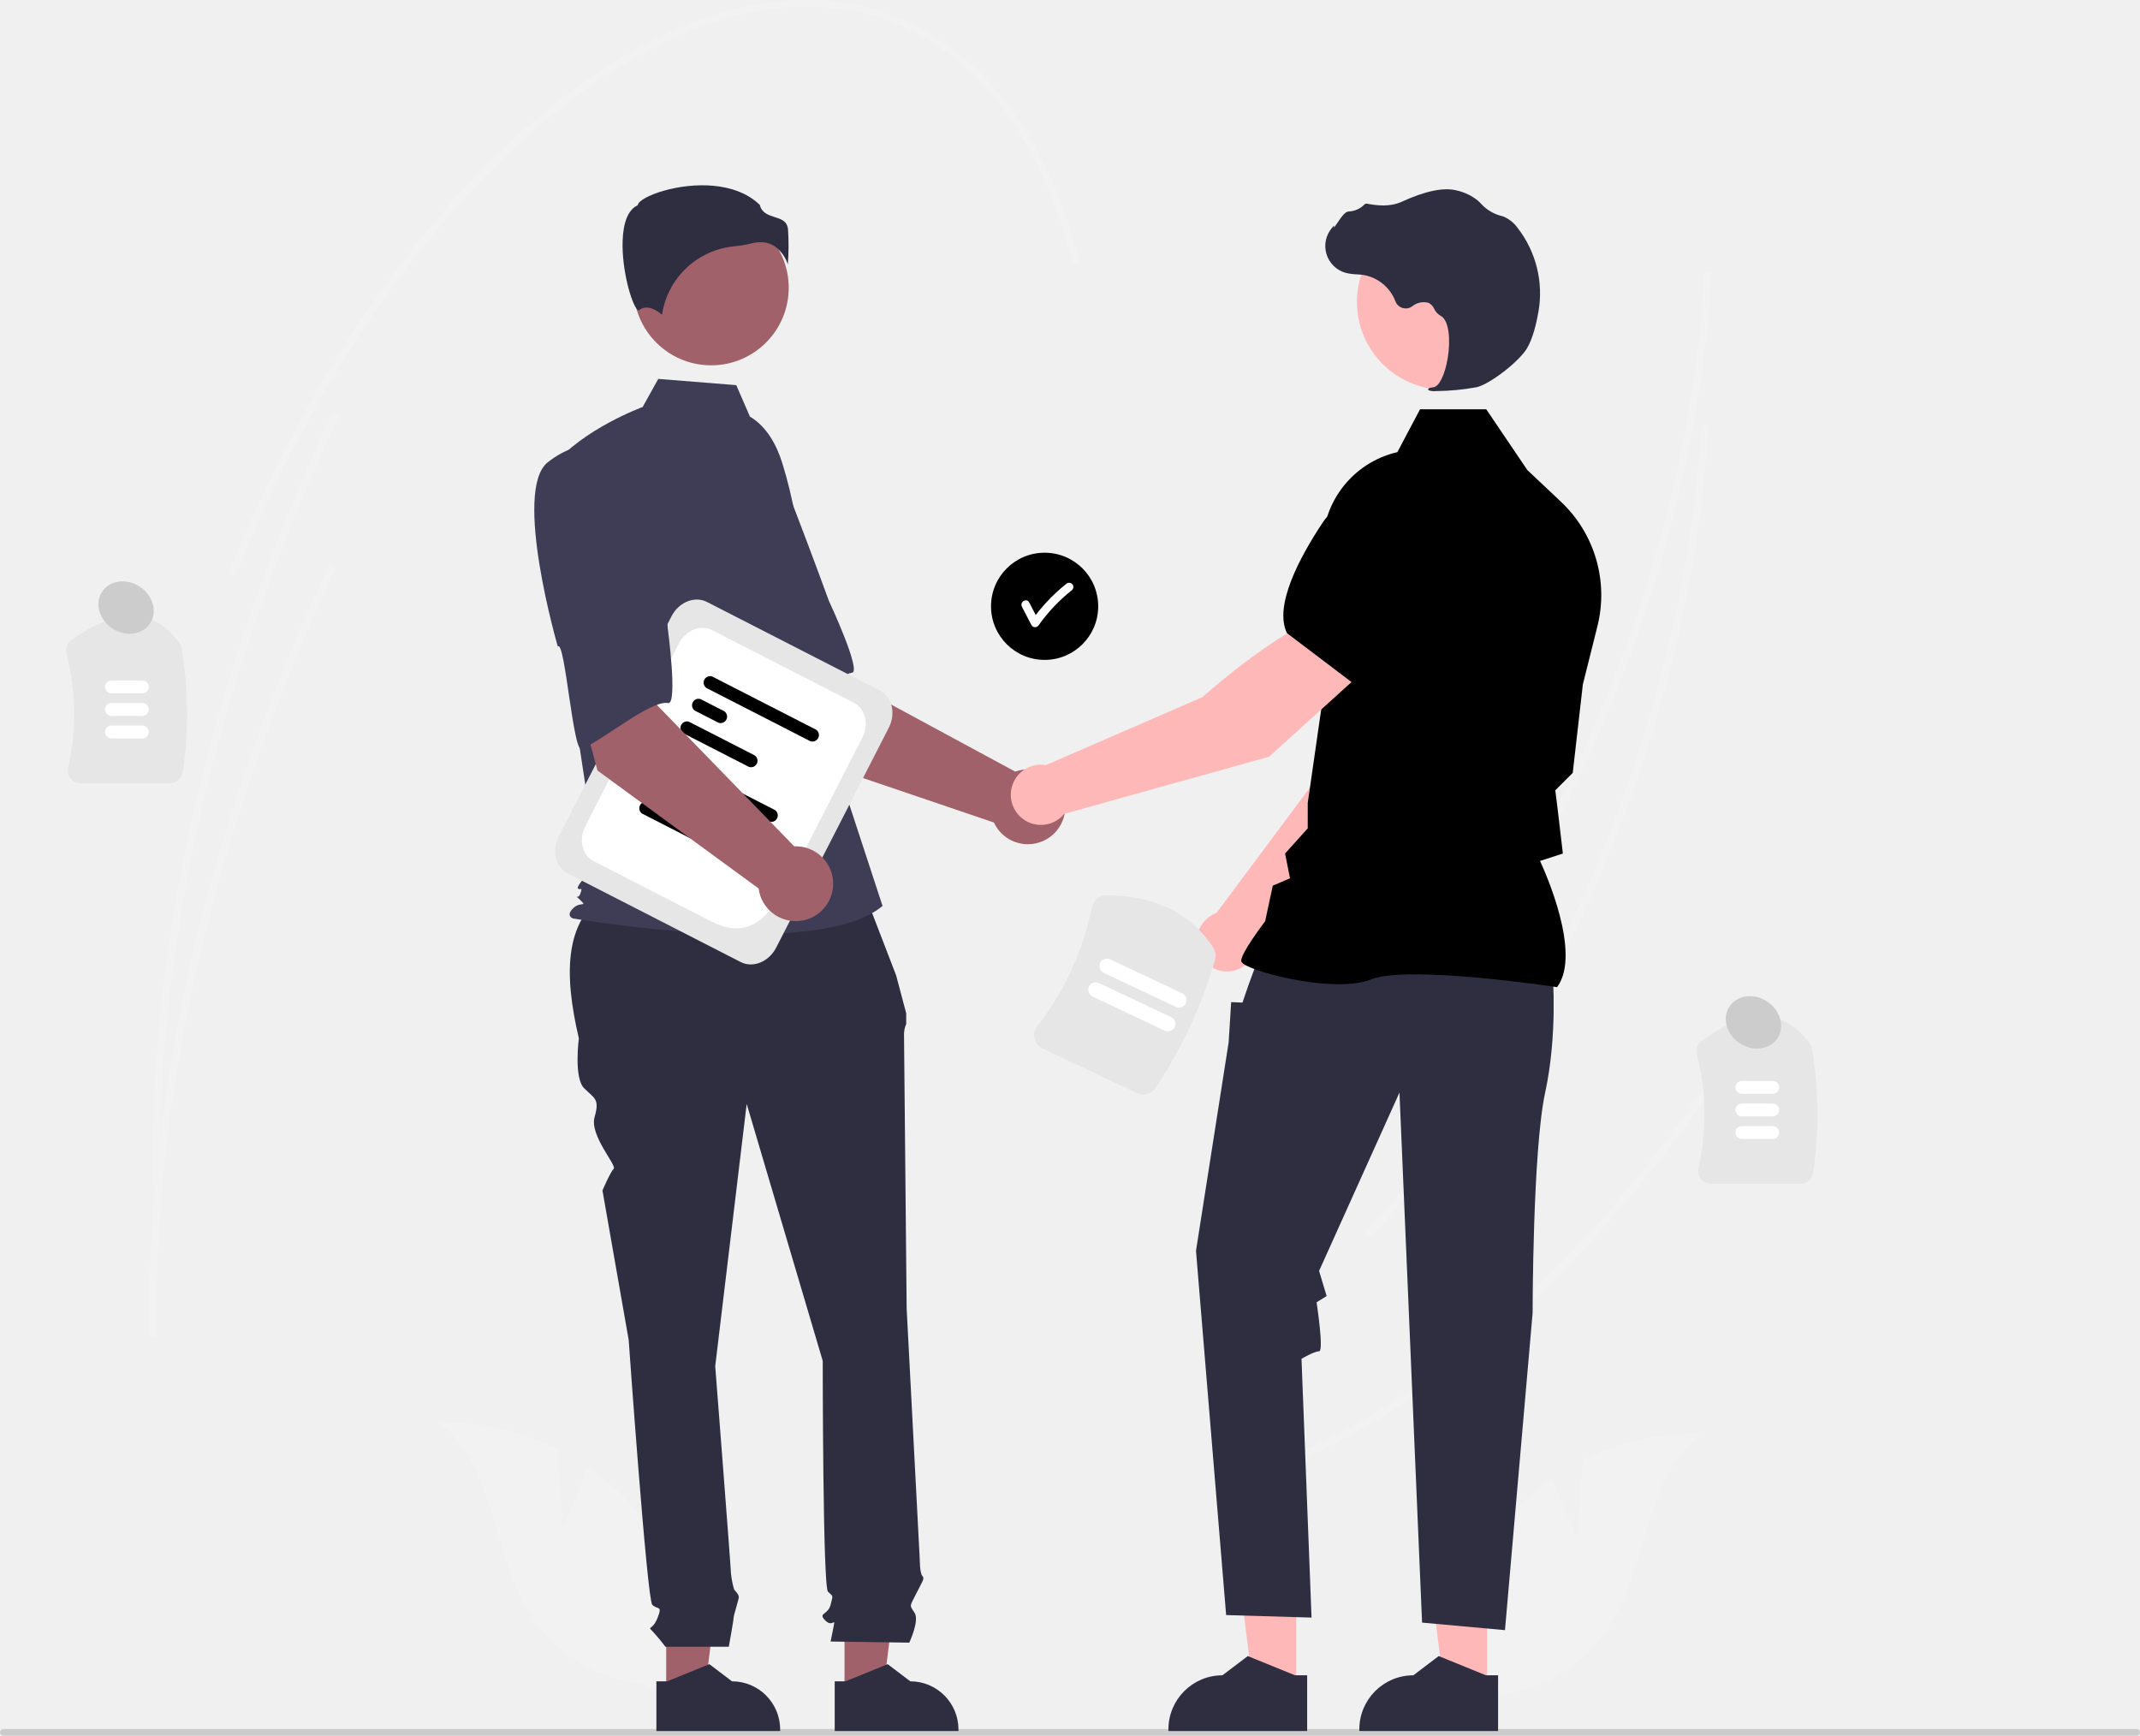
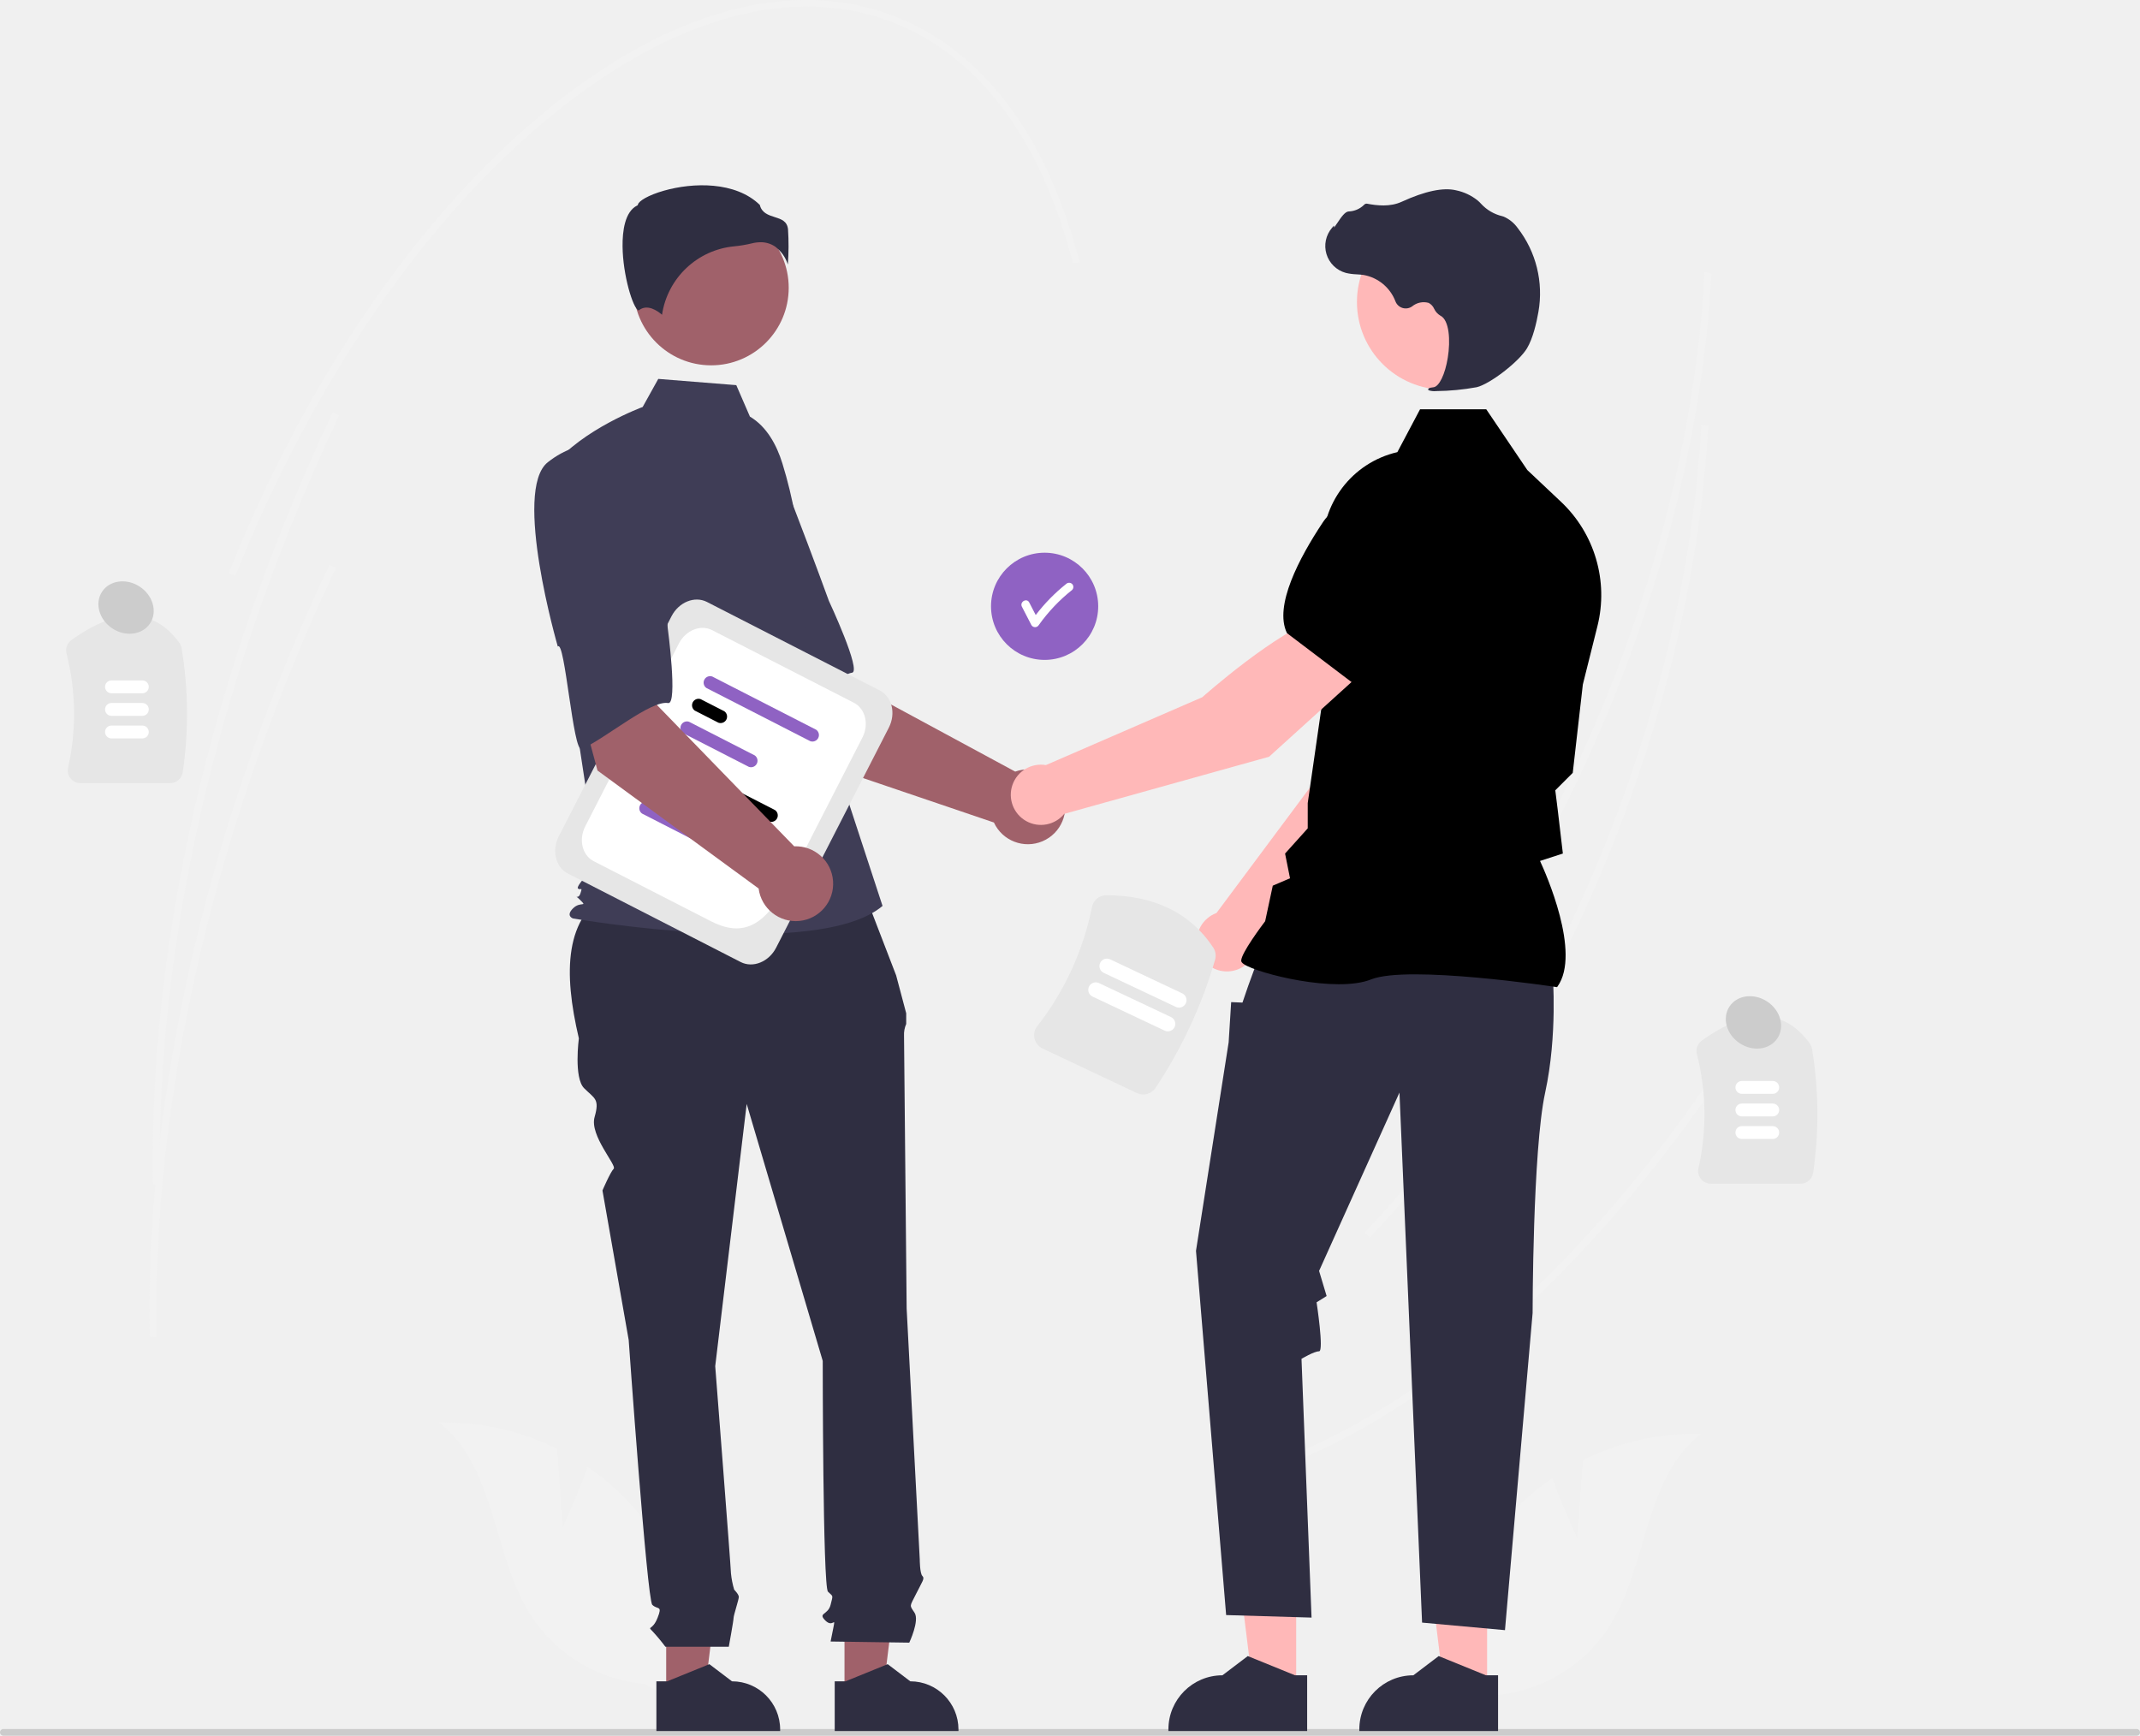
<svg xmlns="http://www.w3.org/2000/svg" data-name="Layer 1" width="758.67" height="615.326" viewBox="0 0 758.67 615.326">
  <path d="M826.33,254.42c-3.941,43.423-15.169,89.211-32.778,133.39-21.775,54.633-51.526,102.754-86.037,139.159l-1.915-1.67c34.344-36.231,63.959-84.139,85.643-138.546,19.597-49.167,31.254-100.332,33.724-147.942l2.447.41Q827.027,246.764,826.33,254.42Z" transform="translate(-220.665 -142.3368)" fill="#f2f2f2" />
  <path d="M842.027,506.615c-48.472,77.116-107.28,132.216-165.59,155.148l-1.18-2.163C733.164,636.826,791.627,582.009,839.878,505.245Z" transform="translate(-220.665 -142.3368)" fill="#f2f2f2" />
  <path d="M825.154,308.484c-3.941,43.423-15.169,89.211-32.778,133.39C770.601,496.506,740.85,544.627,706.34,581.033l-1.915-1.67c34.344-36.231,63.959-84.139,85.643-138.546,19.597-49.167,31.254-100.332,33.724-147.942l2.447.41Q825.85,300.827,825.154,308.484Z" transform="translate(-220.665 -142.3368)" fill="#f2f2f2" />
  <path d="M280.991,419.965H249.187a4.501,4.501,0,0,1-3.535-1.703,4.408,4.408,0,0,1-.863-3.746,86.49,86.49,0,0,0-.555-40.536,4.509,4.509,0,0,1,1.75-4.738c16.354-11.762,29.232-11.42,38.279,1.016a4.519,4.519,0,0,1,.791,1.91,141.54,141.54,0,0,1,.396,43.925A4.491,4.491,0,0,1,280.991,419.965Z" transform="translate(-220.665 -142.3368)" fill="#e6e6e6" />
  <path d="M271.131,388.116H260.19a2.281,2.281,0,0,1,0-4.562h10.941a2.281,2.281,0,0,1,0,4.562Z" transform="translate(-220.665 -142.3368)" fill="#fff" />
  <path d="M271.131,396.116H260.19a2.281,2.281,0,0,1,0-4.562h10.941a2.281,2.281,0,0,1,0,4.562Z" transform="translate(-220.665 -142.3368)" fill="#fff" />
  <path d="M271.131,404.116H260.19a2.281,2.281,0,0,1,0-4.562h10.941a2.281,2.281,0,0,1,0,4.562Z" transform="translate(-220.665 -142.3368)" fill="#fff" />
  <path d="M858.991,561.965H827.187a4.501,4.501,0,0,1-3.535-1.703,4.408,4.408,0,0,1-.863-3.746,86.49,86.49,0,0,0-.555-40.536,4.509,4.509,0,0,1,1.75-4.738c16.354-11.762,29.232-11.42,38.279,1.016a4.519,4.519,0,0,1,.791,1.91,141.54,141.54,0,0,1,.396,43.925A4.491,4.491,0,0,1,858.991,561.965Z" transform="translate(-220.665 -142.3368)" fill="#e6e6e6" />
  <path d="M849.131,530.116H838.19a2.281,2.281,0,0,1,0-4.562h10.941a2.281,2.281,0,0,1,0,4.562Z" transform="translate(-220.665 -142.3368)" fill="#fff" />
  <path d="M849.131,538.116H838.19a2.281,2.281,0,0,1,0-4.562h10.941a2.281,2.281,0,0,1,0,4.562Z" transform="translate(-220.665 -142.3368)" fill="#fff" />
  <path d="M849.131,546.116H838.19a2.281,2.281,0,0,1,0-4.562h10.941a2.281,2.281,0,0,1,0,4.562Z" transform="translate(-220.665 -142.3368)" fill="#fff" />
  <path d="M979.335,756.473a1.186,1.186,0,0,1-1.19,1.19H221.855a1.19,1.19,0,0,1,0-2.38h756.29A1.187,1.187,0,0,1,979.335,756.473Z" transform="translate(-220.665 -142.3368)" fill="#ccc" />
  <path d="M420.168,683.613,418.185,656.024a89.244,89.244,0,0,0-41.899-9.396c20.432,15.793,18.795,47.358,32.945,68.96a53.681,53.681,0,0,0,40.028,23.722L466.263,749.092a89.952,89.952,0,0,0-20.944-72.346A86.888,86.888,0,0,0,428.951,662.351C425.234,673.022,420.168,683.613,420.168,683.613Z" transform="translate(-220.665 -142.3368)" fill="#f2f2f2" />
  <path d="M779.832,687.613l1.984-27.589a89.244,89.244,0,0,1,41.899-9.396c-20.432,15.793-18.795,47.358-32.945,68.96a53.681,53.681,0,0,1-40.028,23.722L733.737,753.092a89.952,89.952,0,0,1,20.944-72.346A86.888,86.888,0,0,1,771.049,666.351C774.766,677.022,779.832,687.613,779.832,687.613Z" transform="translate(-220.665 -142.3368)" fill="#f2f2f2" />
-   <circle cx="370.335" cy="214.942" r="19" fill="#000000" />
+   <circle cx="370.335" cy="214.942" r="19" fill="#8f62c3" />
  <path d="M600.753,349.361a1.537,1.537,0,0,0-2.121,0,62.934,62.934,0,0,0-10.782,11.013q-1.152-2.23-2.305-4.459c-.887-1.716-3.476-.2-2.59,1.514q1.685,3.261,3.371,6.522a1.518,1.518,0,0,0,2.59,0,60.748,60.748,0,0,1,11.837-12.469A1.509,1.509,0,0,0,600.753,349.361Z" transform="translate(-220.665 -142.3368)" fill="#fff" />
  <path d="M505.985,411.156,477.333,366.161l33.178-17.768,8.708,34.33,61.355,33.155a13.266,13.266,0,1,1-7.55,18.048Z" transform="translate(-220.665 -142.3368)" fill="#a0616a" />
  <path d="M456.4,312.193c-9.002,13.218,22.99,61.263,22.99,61.263,1.559-3.359,16.457,34.366,18.952,32.138,7.092-6.334,18.194-23.976,24.365-24.763,3.529-.45-8.185-25.478-8.185-25.478s-5.354-14.779-12.618-33.659a33.903,33.903,0,0,0-24.626-21.535S465.403,298.975,456.4,312.193Z" transform="translate(-220.665 -142.3368)" fill="#3f3d56" />
  <polygon points="236.175 600.491 249.782 600.49 256.255 548.005 236.172 548.006 236.175 600.491" fill="#a0616a" />
  <path d="M453.368,738.385l3.83-0,14.953-6.081,8.014,6.08h.001a17.078,17.078,0,0,1,17.077,17.077v.555l-43.875.002Z" transform="translate(-220.665 -142.3368)" fill="#2f2e41" />
  <polygon points="299.391 600.491 312.998 600.49 319.472 548.005 299.389 548.006 299.391 600.491" fill="#a0616a" />
  <path d="M516.585,738.385l3.83-0,14.953-6.081,8.014,6.08h.001a17.078,17.078,0,0,1,17.077,17.077v.555l-43.875.002Z" transform="translate(-220.665 -142.3368)" fill="#2f2e41" />
  <path d="M525.946,455.889l-88.507,2.213c-16.809,9.13-17.065,28.891-11.557,52.352,0,0-1.859,13.945,1.859,17.663s5.578,3.719,3.719,10.226,7.964,17.136,6.771,18.33-3.982,7.701-3.982,7.701l9.297,52.99s6.508,92.036,8.367,93.895,3.719,0,1.859,4.648-3.719,2.789-1.859,4.648a68.471,68.471,0,0,1,4.648,5.578h22.476s1.695-9.297,1.695-10.226,1.859-6.508,1.859-7.437-1.643-2.573-1.643-2.573a30.585,30.585,0,0,1-1.146-5.794c0-1.859-5.578-73.443-5.578-73.443L485.38,533.695l26.96,91.106s0,79.95,1.859,81.81,1.859.93.93,4.648-4.648,2.789-1.859,5.578,3.719-1.859,2.789,2.789l-.93,4.648,27.89.399s3.719-7.836,1.859-10.625-1.748-2.028.521-6.592,3.198-5.494,2.268-6.423-.93-5.874-.93-5.874l-4.648-88.951s-.93-93.895-.93-96.684a9.273,9.273,0,0,1,.772-4.182V501.556l-3.561-13.414Z" transform="translate(-220.665 -142.3368)" fill="#2f2e41" />
  <circle cx="252.113" cy="102.015" r="27.5" fill="#a0616a" />
  <path d="M486.528,290.027c5.924,3.522,9.468,9.993,11.503,16.579a157.109,157.109,0,0,1,6.751,37.537l2.149,38.141,26.613,81.214c-23.064,19.516-109.759,4.435-109.759,4.435s-2.661-.887,0-3.548,5.252-.304,2.591-2.965-.827.304.06-2.358,0-.887-.887-1.774,6.867-8.871,6.867-8.871L425.319,401.8l-8.871-94.031c10.645-13.306,32.054-21.15,32.054-21.15l5.532-9.957,27.659,2.213Z" transform="translate(-220.665 -142.3368)" fill="#3f3d56" />
  <path d="M495.448,229.742a12.744,12.744,0,0,1,4.527,6.36A89.513,89.513,0,0,0,500.034,223.623c-.324-2.92-2.38-3.577-4.761-4.338-2.15-.688-4.581-1.464-5.236-4.299-8.644-8.409-23.692-7.985-33.991-5.052-5.667,1.614-8.927,3.688-9.219,4.903l-.06.25-.23.115c-4.368,2.184-5.218,9.081-5.162,14.482.106,10.176,3.62,21.733,5.599,22.672.105.05.131.03.177-.008h0c2.98-2.382,6.616.181,8.214,1.574A28.601,28.601,0,0,1,480.974,229.662a44.879,44.879,0,0,0,6.172-1.035,12.995,12.995,0,0,1,3.153-.414A8.974,8.974,0,0,1,495.448,229.742Z" transform="translate(-220.665 -142.3368)" fill="#2f2e41" />
  <path d="M666.162,477.801l52.899-53.718,13.937-42.963-22.428-9.072c-11.11,11.207-22.547,45.515-22.547,45.515l-36.106,48.458c-.288.107-.576.22-.859.354A10.687,10.687,0,1,0,666.162,477.801Z" transform="translate(-220.665 -142.3368)" fill="#ffb8b8" />
  <path d="M704.453,376.963l28.363,8.205.106-.02c10.426-2.024,18.673-19.35,23.755-33.529a19.596,19.596,0,0,0-10.615-24.558h0a19.639,19.639,0,0,0-20.495,3.125L711.425,342.363Z" transform="translate(-220.665 -142.3368)" fill="#000000" />
  <polygon points="459.521 598.895 444.267 598.894 437.011 540.059 459.523 540.06 459.521 598.895" fill="#ffb8b8" />
  <path d="M684.077,736.251l-4.293-0-16.762-6.817-8.984,6.816h-.001a19.145,19.145,0,0,0-19.144,19.144v.622l49.184.002Z" transform="translate(-220.665 -142.3368)" fill="#2f2e41" />
  <polygon points="527.204 598.895 511.95 598.894 504.694 540.059 527.207 540.06 527.204 598.895" fill="#ffb8b8" />
  <path d="M751.76,736.251l-4.293-0-16.762-6.817-8.984,6.816H721.719a19.145,19.145,0,0,0-19.144,19.144v.622l49.184.002Z" transform="translate(-220.665 -142.3368)" fill="#2f2e41" />
  <path d="M771.128,487.806s1.781,21.374-2.672,41.857-4.453,78.17-4.453,78.17l-9.796,112.411-29.389-2.672-8.015-187.91-28.498,63.23,2.672,8.906-3.559,2.226s2.668,17.366.887,17.366-6.234,2.672-6.234,2.672l3.562,91.728-30.279-.891L644.667,585.769,656.245,511.852l.891-14.249,4.008.165,2.041-5.953,3.748-10.242Z" transform="translate(-220.665 -142.3368)" fill="#2f2e41" />
  <path d="M772.667,492.296l.159-.223c8.477-11.868-4.272-40.386-6.195-44.52l8.099-2.628L772.906,429.422l-.864-6.911,6.19-6.19.017-.154,3.562-31.17,5.179-20.703a45.452,45.452,0,0,0-12.901-44.048l-11.972-11.288-14.55-21.529h-23.463l-8.045,15.196a34.199,34.199,0,0,0-26.46,34.916l1.823,39.855-7.138,49.623-.004,8.98-8.033,8.927,1.754,8.77-6.114,2.62-2.7,12.597c-1.117,1.474-8.491,11.306-8.491,13.994,0,.404.298.794.937,1.226,5.025,3.403,32.8,10.34,45.092,5.421,13.094-5.236,65.145,2.619,65.67,2.699Z" transform="translate(-220.665 -142.3368)" fill="#000000" />
  <circle cx="512.141" cy="107.068" r="31.074" fill="#ffb8b8" />
  <path d="M729.829,280.982a84.513,84.513,0,0,0,14.346-1.375c4.687-1.08,15.027-9.076,17.846-13.799h0c2.094-3.51,3.35-8.938,4.036-12.874a37.779,37.779,0,0,0-7.379-29.811,11.936,11.936,0,0,0-4.926-3.989c-.174-.063-.354-.118-.534-.165a14.727,14.727,0,0,1-7.44-4.342,12.145,12.145,0,0,0-1.25-1.221,18.14,18.14,0,0,0-7.664-3.604c-4.529-1.088-11.006.275-19.253,4.054-4.143,1.899-8.742,1.369-12.286.695a1.154,1.154,0,0,0-1.076.4,8.144,8.144,0,0,1-5.476,2.349c-1.258.088-2.535,1.866-4.074,4.182-.349.526-.757,1.139-1.052,1.514l-.059-.703-.692.804a9.883,9.883,0,0,0,4.876,15.981,19.273,19.273,0,0,0,3.891.517c.795.051,1.617.103,2.407.22a14.9,14.9,0,0,1,11.318,9.38,3.897,3.897,0,0,0,5.928,1.739,6.438,6.438,0,0,1,5.837-1.219,4.274,4.274,0,0,1,1.944,2.093,5.57,5.57,0,0,0,2.176,2.41c3.235,1.564,3.644,8.85,2.654,14.959-.954,5.888-3.03,10.184-5.047,10.445-1.553.201-1.729.317-1.834.595l-.094.249.181.226A6.364,6.364,0,0,0,729.829,280.982Z" transform="translate(-220.665 -142.3368)" fill="#2f2e41" />
  <path d="M704.048,380.286,689.111,361.254c-15.215,4.19-42.211,28.253-42.211,28.253l-55.442,24.059a10.681,10.681,0,1,0,6.489,17.307l72.627-20.262Z" transform="translate(-220.665 -142.3368)" fill="#ffb8b8" />
  <path d="M700.468,384.637l23.568-26.273,1.309-18.616a19.641,19.641,0,0,0-9.747-18.298h0a19.595,19.595,0,0,0-26.032,6.171c-8.328,12.551-17.286,29.52-12.677,39.087l.047.097Z" transform="translate(-220.665 -142.3368)" fill="#000000" />
  <path d="M483.244,483.387,421.99,452.015c-4.357-2.231-5.8-8.15-3.217-13.194L458.712,360.838c2.583-5.044,8.229-7.332,12.586-5.1l61.254,31.371c4.357,2.231,5.8,8.15,3.217,13.194l-39.939,77.984C493.248,483.33,487.601,485.618,483.244,483.387Z" transform="translate(-220.665 -142.3368)" fill="#e6e6e6" />
  <path d="M472.778,468.965l-41.617-21.314c-4.081-2.09-5.433-7.633-3.013-12.357l33.181-64.788c2.419-4.724,7.707-6.866,11.788-4.776l50.265,25.743c4.081,2.09,5.432,7.633,3.013,12.356l-18.026,35.196C497.593,460.066,490.955,478.274,472.778,468.965Z" transform="translate(-220.665 -142.3368)" fill="#fff" />
  <path d="M493.355,433.585l-36.861-18.878a2.305,2.305,0,0,1,2.08-4.06l36.861,18.878a2.305,2.305,0,0,1-2.08,4.06Z" transform="translate(-220.665 -142.3368)" fill="#000000" />
-   <path d="M460.797,427.037l-8.412-4.308a2.306,2.306,0,0,1,2.08-4.061l8.412,4.308a2.306,2.306,0,0,1-2.08,4.061Z" transform="translate(-220.665 -142.3368)" fill="#000000" />
-   <path d="M471.587,442.69,448.276,430.751a2.306,2.306,0,0,1,2.08-4.061l23.311,11.939a2.306,2.306,0,0,1-2.08,4.061Z" transform="translate(-220.665 -142.3368)" fill="#000000" />
-   <path d="M507.942,405.103l-36.861-18.878a2.305,2.305,0,0,1,2.08-4.06l36.861,18.878a2.305,2.305,0,0,1-2.08,4.06Z" transform="translate(-220.665 -142.3368)" fill="#000000" />
+   <path d="M460.797,427.037l-8.412-4.308a2.306,2.306,0,0,1,2.08-4.061l8.412,4.308a2.306,2.306,0,0,1-2.08,4.061Z" transform="translate(-220.665 -142.3368)" fill="#8f62c3" />
+   <path d="M471.587,442.69,448.276,430.751a2.306,2.306,0,0,1,2.08-4.061l23.311,11.939a2.306,2.306,0,0,1-2.08,4.061Z" transform="translate(-220.665 -142.3368)" fill="#8f62c3" />
+   <path d="M507.942,405.103l-36.861-18.878a2.305,2.305,0,0,1,2.08-4.06l36.861,18.878a2.305,2.305,0,0,1-2.08,4.06Z" transform="translate(-220.665 -142.3368)" fill="#8f62c3" />
  <path d="M475.384,398.555l-8.412-4.308a2.306,2.306,0,0,1,2.08-4.061l8.412,4.308a2.306,2.306,0,0,1-2.08,4.061Z" transform="translate(-220.665 -142.3368)" fill="#000000" />
-   <path d="M486.174,414.208,462.863,402.269a2.306,2.306,0,0,1,2.08-4.061l23.311,11.939a2.306,2.306,0,0,1-2.08,4.061Z" transform="translate(-220.665 -142.3368)" fill="#000000" />
+   <path d="M486.174,414.208,462.863,402.269a2.306,2.306,0,0,1,2.08-4.061l23.311,11.939a2.306,2.306,0,0,1-2.08,4.061Z" transform="translate(-220.665 -142.3368)" fill="#8f62c3" />
  <path d="M432.485,415.494l-13.838-51.517,36.979-7L453.638,392.338l48.588,50.03a13.266,13.266,0,1,1-12.615,14.953Z" transform="translate(-220.665 -142.3368)" fill="#a0616a" />
  <path d="M414.863,306.216c-12.552,9.909,3.559,65.338,3.559,65.338,2.494-2.737,5.393,37.72,8.442,36.342,8.665-3.915,24.547-17.416,30.67-16.316,3.502.629-.167-26.76-.167-26.76s-.675-15.705-1.943-35.894a33.903,33.903,0,0,0-17.034-27.93S427.415,296.306,414.863,306.216Z" transform="translate(-220.665 -142.3368)" fill="#3f3d56" />
  <path d="M623.719,529.841l-33.426-15.784a5.231,5.231,0,0,1-2.87-3.544,5.124,5.124,0,0,1,.952-4.365,100.58,100.58,0,0,0,19.413-42.254,5.197,5.197,0,0,1,5.092-4.19c17.048.058,29.789,6.283,37.868,18.499a5.261,5.261,0,0,1,.688,4.376,164.527,164.527,0,0,1-21.108,45.407A5.22,5.22,0,0,1,623.719,529.841Z" transform="translate(-220.665 -142.3368)" fill="#e6e6e6" />
  <path d="M633.552,507.703,607.994,495.634a2.651,2.651,0,1,1,2.264-4.795l25.558,12.069a2.651,2.651,0,1,1-2.264,4.795Z" transform="translate(-220.665 -142.3368)" fill="#fff" />
  <path d="M637.522,499.295,611.964,487.226a2.651,2.651,0,0,1,2.264-4.795l25.558,12.069a2.651,2.651,0,0,1-2.264,4.795Z" transform="translate(-220.665 -142.3368)" fill="#fff" />
  <path d="M603.371,235.352l-2.379.261c-10.607-41.684-31.168-70.563-59.462-83.514-35.968-16.463-80.443-5.408-125.234,31.13-45.018,36.724-84.872,94.733-112.217,163.343l-2.308-1.056c27.466-68.909,67.523-127.198,112.794-164.127,45.498-37.115,90.881-48.252,127.79-31.357C571.459,163.353,592.558,192.857,603.371,235.352Z" transform="translate(-220.665 -142.3368)" fill="#f2f2f2" />
  <path d="M340.897,289.64c-6.222,13.107-12.139,26.685-17.589,40.358-31.361,78.682-47.253,159.038-45.954,232.383l-2.451-.262c-1.3-73.619,14.638-154.251,46.097-233.178,5.465-13.711,11.4-27.328,17.64-40.472Z" transform="translate(-220.665 -142.3368)" fill="#f2f2f2" />
  <path d="M339.721,343.704c-6.222,13.107-12.139,26.685-17.589,40.358-31.361,78.682-47.253,159.038-45.954,232.383l-2.451-.262c-1.3-73.619,14.638-154.251,46.097-233.178,5.465-13.711,11.4-27.328,17.64-40.472Z" transform="translate(-220.665 -142.3368)" fill="#f2f2f2" />
  <ellipse cx="265.356" cy="357.719" rx="8.857" ry="10.195" transform="translate(-400.121 238.1651) rotate(-56.36398)" fill="#ccc" />
  <ellipse cx="842.298" cy="504.788" rx="8.857" ry="10.195" transform="translate(-265.2016 784.1168) rotate(-56.36398)" fill="#ccc" />
</svg>
